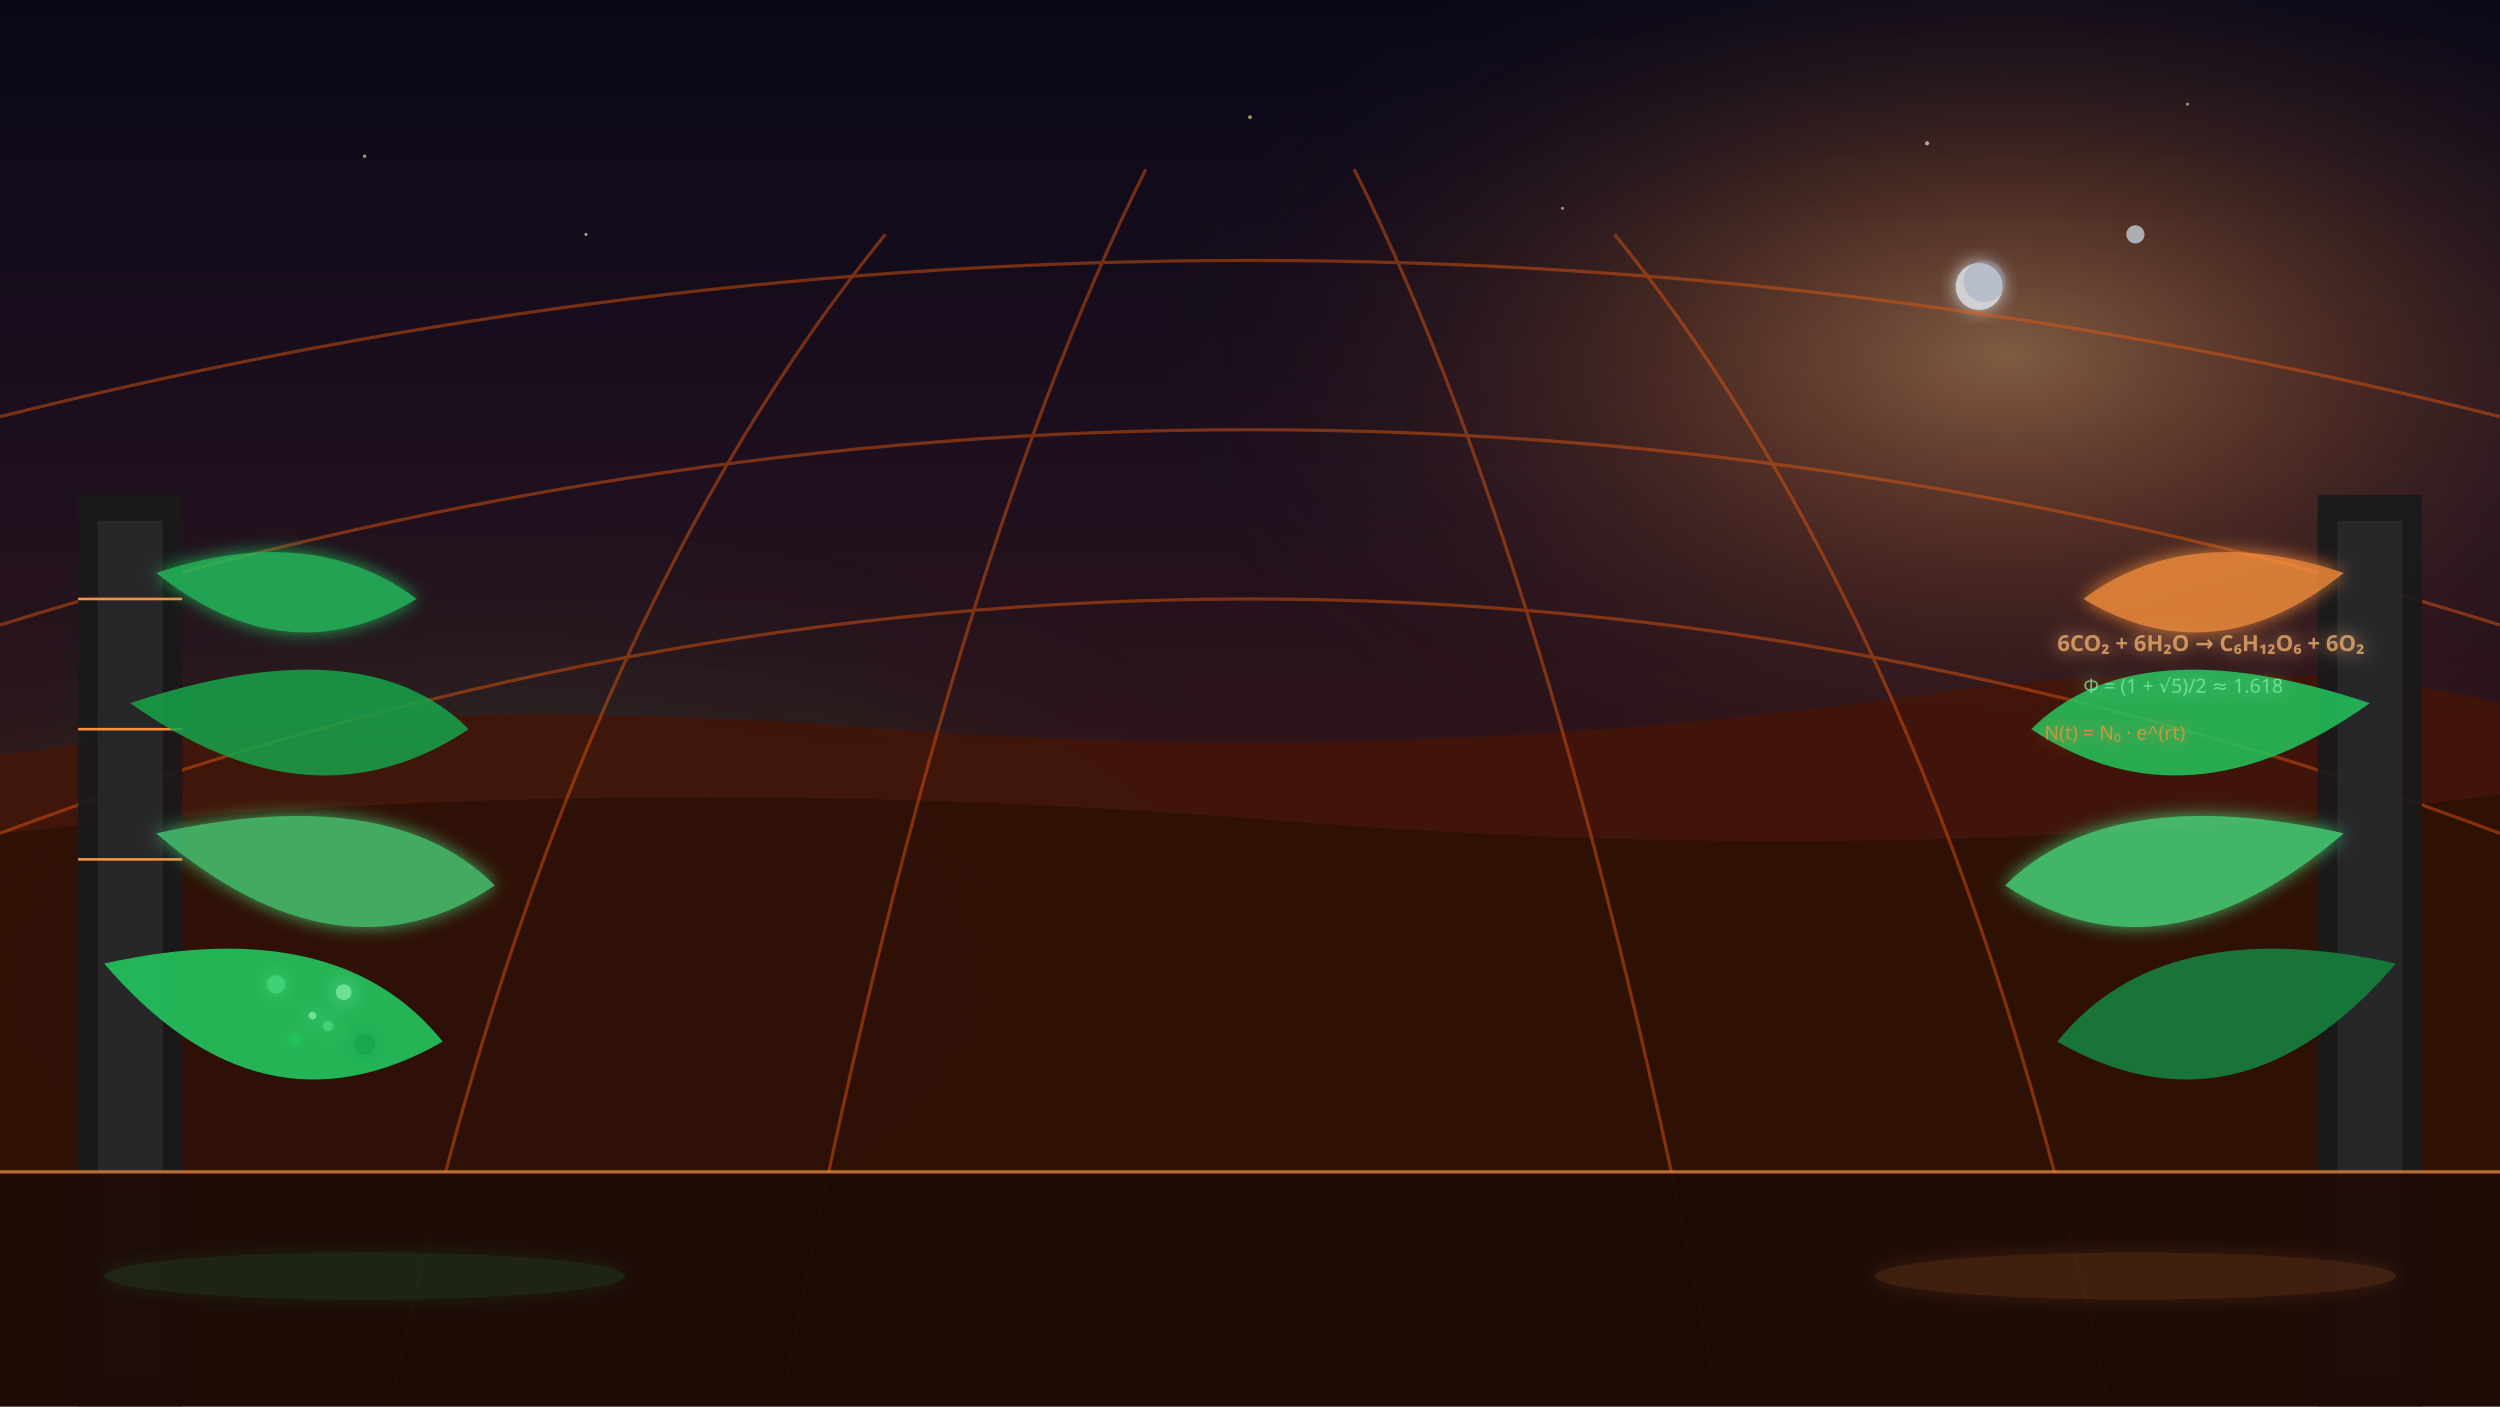
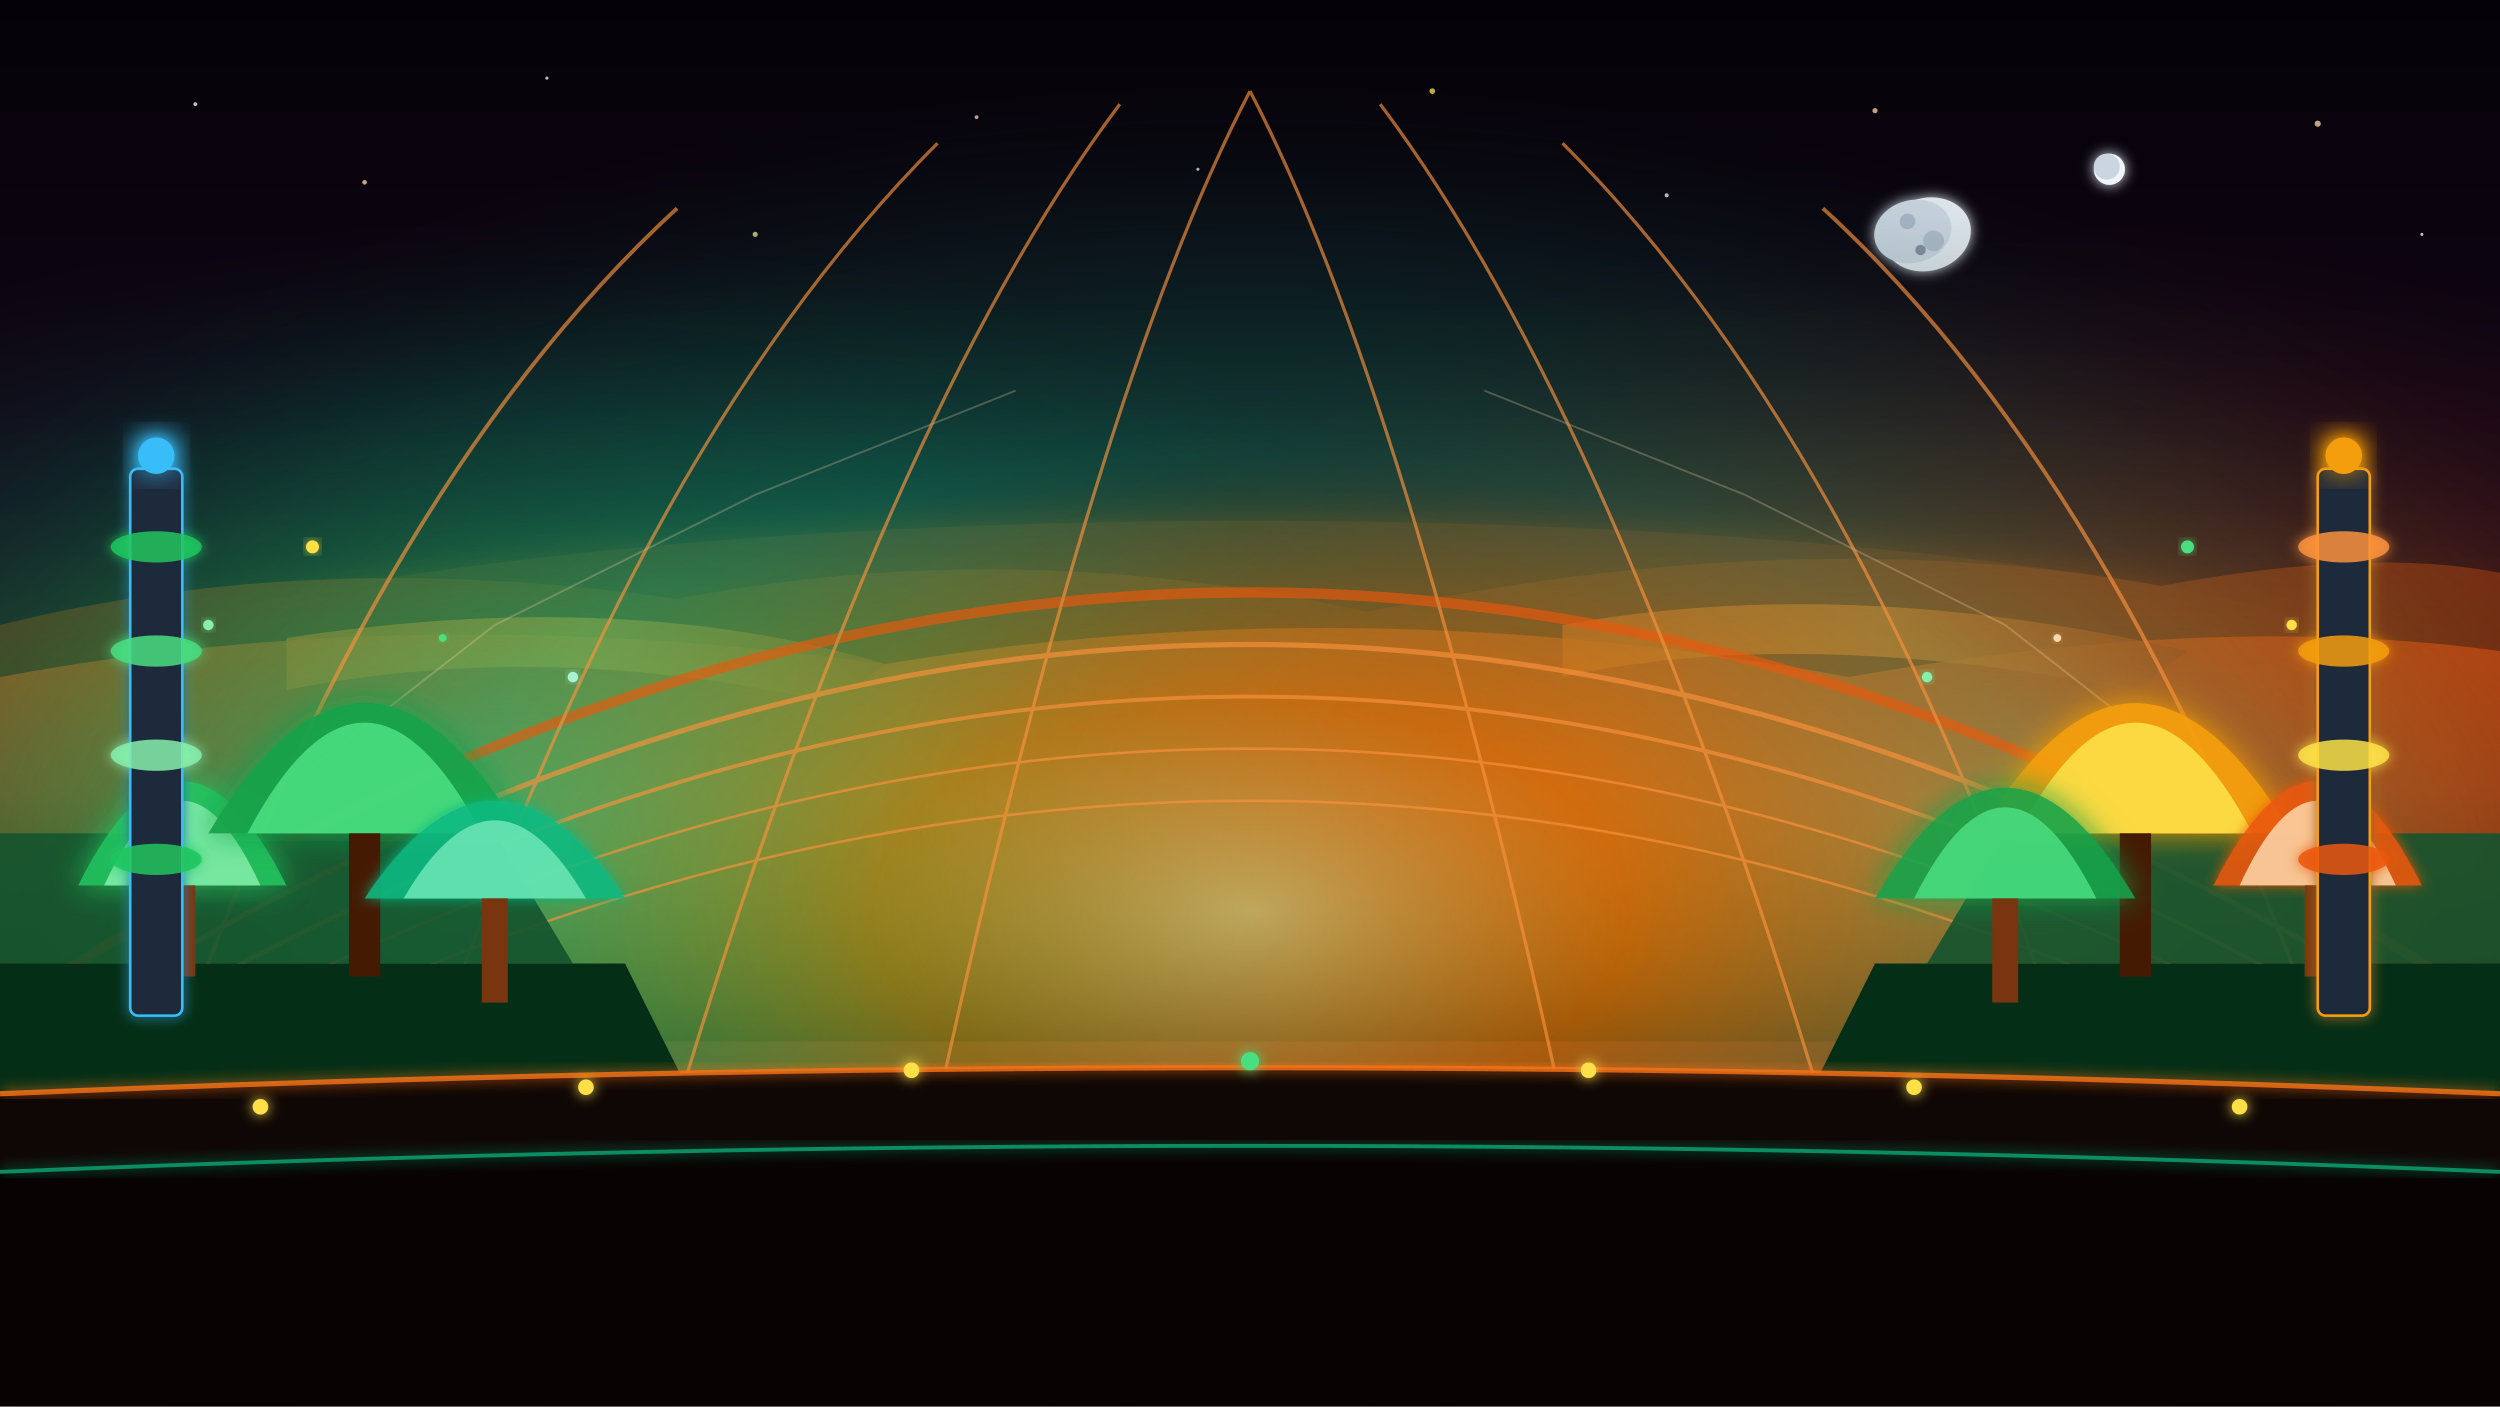
<svg xmlns="http://www.w3.org/2000/svg" viewBox="0 0 1920 1080" width="1920" height="1080">
  <defs>
-     <linearGradient id="marsSky" x1="0%" y1="0%" x2="0%" y2="100%">
-       <stop offset="0%" stop-color="#0a0818" />
-       <stop offset="35%" stop-color="#1f101e" />
-       <stop offset="70%" stop-color="#3b1716" />
-       <stop offset="100%" stop-color="#240c0c" />
+     <linearGradient id="marsSkyGrad" x1="0%" y1="0%" x2="0%" y2="100%">
+       <stop offset="0%" stop-color="#040208" />
+       <stop offset="35%" stop-color="#140618" />
+       <stop offset="65%" stop-color="#381014" />
+       <stop offset="85%" stop-color="#5a1c12" />
+       <stop offset="100%" stop-color="#2a0d0a" />
    </linearGradient>
-     <linearGradient id="marsDunes" x1="0%" y1="0%" x2="100%" y2="100%">
-       <stop offset="0%" stop-color="#9a3412" />
-       <stop offset="50%" stop-color="#c2410c" />
-       <stop offset="100%" stop-color="#7c2d12" />
+     <linearGradient id="farMountainGrad" x1="0%" y1="0%" x2="0%" y2="100%">
+       <stop offset="0%" stop-color="#7c2d12" stop-opacity="0.85" />
+       <stop offset="50%" stop-color="#431407" />
+       <stop offset="100%" stop-color="#1f0703" />
    </linearGradient>
-     <radialGradient id="sunGlow" cx="80%" cy="25%" r="35%">
-       <stop offset="0%" stop-color="#fdba74" stop-opacity="0.45" />
-       <stop offset="40%" stop-color="#fb923c" stop-opacity="0.2" />
-       <stop offset="100%" stop-color="#0a0818" stop-opacity="0" />
+     <linearGradient id="nearMountainGrad" x1="0%" y1="0%" x2="0%" y2="100%">
+       <stop offset="0%" stop-color="#c2410c" />
+       <stop offset="40%" stop-color="#9a3412" />
+       <stop offset="80%" stop-color="#451a03" />
+       <stop offset="100%" stop-color="#1c0702" />
+     </linearGradient>
+     <linearGradient id="sandRidgeGrad" x1="0%" y1="0%" x2="100%" y2="0%">
+       <stop offset="0%" stop-color="#ea580c" />
+       <stop offset="50%" stop-color="#f97316" />
+       <stop offset="100%" stop-color="#9a3412" />
+     </linearGradient>
+     <radialGradient id="mainDomeGlow" cx="50%" cy="65%" r="60%">
+       <stop offset="0%" stop-color="#fef08a" stop-opacity="0.6" />
+       <stop offset="25%" stop-color="#f59e0b" stop-opacity="0.45" />
+       <stop offset="55%" stop-color="#10b981" stop-opacity="0.3" />
+       <stop offset="80%" stop-color="#047857" stop-opacity="0.15" />
+       <stop offset="100%" stop-color="#022c22" stop-opacity="0" />
    </radialGradient>
-     <radialGradient id="bioPlantGlow" cx="20%" cy="75%" r="40%">
-       <stop offset="0%" stop-color="#4ade80" stop-opacity="0.3" />
-       <stop offset="50%" stop-color="#22c55e" stop-opacity="0.12" />
-       <stop offset="100%" stop-color="#0a0818" stop-opacity="0" />
+     <radialGradient id="leftDomeGlow" cx="20%" cy="60%" r="45%">
+       <stop offset="0%" stop-color="#4ade80" stop-opacity="0.65" />
+       <stop offset="40%" stop-color="#22c55e" stop-opacity="0.4" />
+       <stop offset="70%" stop-color="#059669" stop-opacity="0.18" />
+       <stop offset="100%" stop-color="#022c22" stop-opacity="0" />
    </radialGradient>
-     <filter id="glow" x="-30%" y="-30%" width="160%" height="160%">
-       <feGaussianBlur stdDeviation="7" result="blur" />
+     <radialGradient id="rightDomeGlow" cx="80%" cy="60%" r="45%">
+       <stop offset="0%" stop-color="#fb923c" stop-opacity="0.65" />
+       <stop offset="40%" stop-color="#ea580c" stop-opacity="0.4" />
+       <stop offset="70%" stop-color="#9a3412" stop-opacity="0.18" />
+       <stop offset="100%" stop-color="#2a0d0a" stop-opacity="0" />
+     </radialGradient>
+     <filter id="glowHeavy" x="-40%" y="-40%" width="180%" height="180%">
+       <feGaussianBlur stdDeviation="12" result="blur" />
+       <feComposite in="SourceGraphic" in2="blur" operator="over" />
+     </filter>
+     <filter id="glowSoft" x="-20%" y="-20%" width="140%" height="140%">
+       <feGaussianBlur stdDeviation="5" result="blur" />
      <feComposite in="SourceGraphic" in2="blur" operator="over" />
    </filter>
  </defs>
-   <rect width="1920" height="1080" fill="url(#marsSky)" />
-   <rect width="1920" height="1080" fill="url(#sunGlow)" />
-   <rect width="1920" height="1080" fill="url(#bioPlantGlow)" />
-   <g opacity="0.6">
-     <circle cx="280" cy="120" r="1.4" fill="#fed7aa" />
-     <circle cx="450" cy="180" r="1.2" fill="#fff" />
-     <circle cx="960" cy="90" r="1.5" fill="#fef08a" />
-     <circle cx="1200" cy="160" r="1.2" fill="#fed7aa" />
-     <circle cx="1480" cy="110" r="1.6" fill="#fff" />
-     <circle cx="1680" cy="80" r="1.2" fill="#fed7aa" />
+   <rect width="1920" height="1080" fill="url(#marsSkyGrad)" />
+   <g opacity="0.75">
+     <circle cx="150" cy="80" r="1.5" fill="#fff" />
+     <circle cx="280" cy="140" r="1.8" fill="#fed7aa" />
+     <circle cx="420" cy="60" r="1.2" fill="#fff" />
+     <circle cx="580" cy="180" r="2" fill="#fef08a" />
+     <circle cx="750" cy="90" r="1.5" fill="#fed7aa" />
+     <circle cx="920" cy="130" r="1.2" fill="#fff" />
+     <circle cx="1100" cy="70" r="2.2" fill="#fde047" />
+     <circle cx="1280" cy="150" r="1.6" fill="#fff" />
+     <circle cx="1440" cy="85" r="2" fill="#fed7aa" />
+     <circle cx="1620" cy="140" r="1.4" fill="#fff" />
+     <circle cx="1780" cy="95" r="2.4" fill="#fed7aa" />
+     <circle cx="1860" cy="180" r="1.2" fill="#fff" />
  </g>
-   <circle cx="1520" cy="220" r="18" fill="#e2e8f0" opacity="0.85" filter="url(#glow)" />
-   <circle cx="1524" cy="216" r="16" fill="#94a3b8" opacity="0.4" />
-   <circle cx="1640" cy="180" r="7" fill="#cbd5e1" opacity="0.75" />
-   <path d="M0,580 Q320,530 680,560 Q1100,590 1500,530 Q1760,500 1920,540 L1920,1080 L0,1080 Z" fill="#431407" opacity="0.85" />
-   <path d="M0,640 Q480,590 980,630 Q1480,670 1920,610 L1920,1080 L0,1080 Z" fill="#2e1005" opacity="0.95" />
-   <g stroke="#ea580c" stroke-width="2.5" opacity="0.45" fill="none">
-     <path d="M0,320 Q960,80 1920,320" />
-     <path d="M0,480 Q960,180 1920,480" />
-     <path d="M0,640 Q960,280 1920,640" />
-     <path d="M300,1080 Q420,500 680,180" />
-     <path d="M600,1080 Q720,450 880,130" />
-     <path d="M1620,1080 Q1500,500 1240,180" />
-     <path d="M1320,1080 Q1200,450 1040,130" />
+   <g id="marsMoons" filter="url(#glowSoft)">
+     <ellipse cx="1480" cy="180" rx="34" ry="28" fill="#e2e8f0" transform="rotate(-15 1480 180)" />
+     <ellipse cx="1470" cy="175" rx="30" ry="24" fill="#cbd5e1" transform="rotate(-15 1480 180)" />
+     <circle cx="1465" cy="170" r="6" fill="#94a3b8" opacity="0.6" />
+     <circle cx="1485" cy="185" r="8" fill="#94a3b8" opacity="0.5" />
+     <circle cx="1475" cy="192" r="4" fill="#64748b" opacity="0.7" />
+     <circle cx="1620" cy="130" r="12" fill="#f1f5f9" />
+     <circle cx="1618" cy="128" r="10" fill="#cbd5e1" />
  </g>
-   <g id="leftBotanicals">
-     <rect x="60" y="380" width="80" height="700" fill="#18181b" opacity="0.9" />
-     <rect x="75" y="400" width="50" height="660" fill="#27272a" />
-     <line x1="60" y1="460" x2="140" y2="460" stroke="#fb923c" stroke-width="2" />
-     <line x1="60" y1="560" x2="140" y2="560" stroke="#fb923c" stroke-width="2" />
-     <line x1="60" y1="660" x2="140" y2="660" stroke="#fb923c" stroke-width="2" />
-     <path d="M120,440 Q240,400 320,460 Q220,520 120,440 Z" fill="#22c55e" opacity="0.8" filter="url(#glow)" />
-     <path d="M100,540 Q280,480 360,560 Q240,640 100,540 Z" fill="#16a34a" opacity="0.85" />
-     <path d="M120,640 Q300,600 380,680 Q260,760 120,640 Z" fill="#4ade80" opacity="0.75" filter="url(#glow)" />
-     <path d="M80,740 Q260,700 340,800 Q200,880 80,740 Z" fill="#22c55e" opacity="0.9" />
-     <g transform="translate(240, 780)" opacity="0.75" filter="url(#glow)">
-       <circle cx="0" cy="0" r="3" fill="#86efac" />
-       <circle cx="12" cy="8" r="4" fill="#4ade80" />
-       <circle cx="-14" cy="18" r="5" fill="#22c55e" />
-       <circle cx="24" cy="-18" r="6" fill="#86efac" />
-       <circle cx="-28" cy="-24" r="7" fill="#4ade80" />
-       <circle cx="40" cy="22" r="8" fill="#16a34a" />
+   <ellipse cx="960" cy="560" rx="960" ry="160" fill="#ea580c" opacity="0.25" filter="url(#glowHeavy)" />
+   <path d="M0,480 Q240,420 520,460 Q780,410 1050,470 Q1380,400 1660,450 Q1820,420 1920,440 L1920,720 L0,720 Z" fill="url(#farMountainGrad)" />
+   <path d="M0,520 Q320,460 680,510 Q1040,450 1420,520 Q1700,470 1920,500 L1920,800 L0,800 Z" fill="url(#nearMountainGrad)" />
+   <path d="M220,490 Q480,450 680,510 L640,540 Q420,490 220,530 Z" fill="url(#sandRidgeGrad)" opacity="0.75" />
+   <path d="M1200,480 Q1420,440 1680,500 L1640,530 Q1380,480 1200,520 Z" fill="url(#sandRidgeGrad)" opacity="0.75" />
+   <rect width="1920" height="1080" fill="url(#leftDomeGlow)" />
+   <rect width="1920" height="1080" fill="url(#rightDomeGlow)" />
+   <rect width="1920" height="1080" fill="url(#mainDomeGlow)" />
+   <g id="domeStructuralFramework" stroke="#fb923c" opacity="0.65" fill="none">
+     <path d="M-100,850 Q960,60 2020,850" stroke-width="8" stroke="#ea580c" />
+     <path d="M-50,850 Q960,140 1970,850" stroke-width="4" />
+     <path d="M0,850 Q960,220 1920,850" stroke-width="3" />
+     <path d="M50,850 Q960,300 1870,850" stroke-width="2" />
+     <path d="M100,850 Q960,380 1820,850" stroke-width="2" />
+     <path d="M120,850 Q280,380 520,160" stroke-width="3" />
+     <path d="M320,850 Q480,350 720,110" stroke-width="2.5" />
+     <path d="M520,850 Q680,320 860,80" stroke-width="2.5" />
+     <path d="M720,850 Q840,300 960,70" stroke-width="2.5" />
+     <path d="M1800,850 Q1640,380 1400,160" stroke-width="3" />
+     <path d="M1600,850 Q1440,350 1200,110" stroke-width="2.5" />
+     <path d="M1400,850 Q1240,320 1060,80" stroke-width="2.5" />
+     <path d="M1200,850 Q1080,300 960,70" stroke-width="2.5" />
+     <line x1="200" y1="620" x2="380" y2="480" stroke-width="1.5" stroke="#fed7aa" opacity="0.4" />
+     <line x1="380" y1="480" x2="580" y2="380" stroke-width="1.5" stroke="#fed7aa" opacity="0.4" />
+     <line x1="580" y1="380" x2="780" y2="300" stroke-width="1.5" stroke="#fed7aa" opacity="0.4" />
+     <line x1="1720" y1="620" x2="1540" y2="480" stroke-width="1.5" stroke="#fed7aa" opacity="0.4" />
+     <line x1="1540" y1="480" x2="1340" y2="380" stroke-width="1.5" stroke="#fed7aa" opacity="0.4" />
+     <line x1="1340" y1="380" x2="1140" y2="300" stroke-width="1.5" stroke="#fed7aa" opacity="0.4" />
+   </g>
+   <g id="leftBiosphere">
+     <path d="M0,640 L380,640 L440,740 L0,740 Z" fill="#14532d" opacity="0.9" />
+     <path d="M0,740 L480,740 L540,860 L0,860 Z" fill="#052e16" />
+     <path d="M60,680 Q140,520 220,680 Z" fill="#22c55e" opacity="0.9" filter="url(#glowHeavy)" />
+     <path d="M80,680 Q140,550 200,680 Z" fill="#86efac" opacity="0.85" />
+     <rect x="130" y="680" width="20" height="70" fill="#78350f" />
+     <path d="M160,640 Q280,440 400,640 Z" fill="#16a34a" opacity="0.95" filter="url(#glowHeavy)" />
+     <path d="M190,640 Q280,470 370,640 Z" fill="#4ade80" opacity="0.9" />
+     <rect x="268" y="640" width="24" height="110" fill="#451a03" />
+     <path d="M280,690 Q380,540 480,690 Z" fill="#10b981" opacity="0.9" filter="url(#glowSoft)" />
+     <path d="M310,690 Q380,570 450,690 Z" fill="#6ee7b7" opacity="0.85" />
+     <rect x="370" y="690" width="20" height="80" fill="#78350f" />
+     <g transform="translate(100, 360)" filter="url(#glowSoft)">
+       <rect x="0" y="0" width="40" height="420" fill="#1e293b" stroke="#38bdf8" stroke-width="2" rx="6" />
+       <ellipse cx="20" cy="60" rx="35" ry="12" fill="#22c55e" opacity="0.85" />
+       <ellipse cx="20" cy="140" rx="35" ry="12" fill="#4ade80" opacity="0.85" />
+       <ellipse cx="20" cy="220" rx="35" ry="12" fill="#86efac" opacity="0.85" />
+       <ellipse cx="20" cy="300" rx="35" ry="12" fill="#22c55e" opacity="0.85" />
+       <circle cx="20" cy="-10" r="14" fill="#38bdf8" filter="url(#glowHeavy)" />
    </g>
+     <circle cx="160" cy="480" r="4" fill="#86efac" filter="url(#glowSoft)" />
+     <circle cx="240" cy="420" r="5" fill="#fde047" filter="url(#glowSoft)" />
+     <circle cx="340" cy="490" r="3" fill="#4ade80" filter="url(#glowSoft)" />
+     <circle cx="440" cy="520" r="4" fill="#a7f3d0" filter="url(#glowSoft)" />
  </g>
-   <g id="rightBotanicals">
-     <rect x="1780" y="380" width="80" height="700" fill="#18181b" opacity="0.9" />
-     <rect x="1795" y="400" width="50" height="660" fill="#27272a" />
-     <path d="M1800,440 Q1680,400 1600,460 Q1700,520 1800,440 Z" fill="#fb923c" opacity="0.8" filter="url(#glow)" />
-     <path d="M1820,540 Q1640,480 1560,560 Q1680,640 1820,540 Z" fill="#22c55e" opacity="0.85" />
-     <path d="M1800,640 Q1620,600 1540,680 Q1660,760 1800,640 Z" fill="#4ade80" opacity="0.8" filter="url(#glow)" />
-     <path d="M1840,740 Q1660,700 1580,800 Q1720,880 1840,740 Z" fill="#15803d" opacity="0.9" />
-     <g opacity="0.75" transform="translate(1580, 500)" filter="url(#glow)">
-       <text x="0" y="0" fill="#fdba74" font-family="sans-serif" font-size="17" font-weight="bold">6CO₂ + 6H₂O → C₆H₁₂O₆ + 6O₂</text>
-       <text x="20" y="32" fill="#86efac" font-family="sans-serif" font-size="15">Φ = (1 + √5)/2 ≈ 1.618</text>
-       <text x="-10" y="68" fill="#fb923c" font-family="sans-serif" font-size="15">N(t) = N₀ · e^(rt)</text>
+   <g id="rightBiosphere">
+     <path d="M1920,640 L1540,640 L1480,740 L1920,740 Z" fill="#14532d" opacity="0.9" />
+     <path d="M1920,740 L1440,740 L1380,860 L1920,860 Z" fill="#052e16" />
+     <path d="M1520,640 Q1640,440 1760,640 Z" fill="#f59e0b" opacity="0.95" filter="url(#glowHeavy)" />
+     <path d="M1550,640 Q1640,470 1730,640 Z" fill="#fde047" opacity="0.9" />
+     <rect x="1628" y="640" width="24" height="110" fill="#451a03" />
+     <path d="M1440,690 Q1540,520 1640,690 Z" fill="#16a34a" opacity="0.9" filter="url(#glowHeavy)" />
+     <path d="M1470,690 Q1540,550 1610,690 Z" fill="#4ade80" opacity="0.85" />
+     <rect x="1530" y="690" width="20" height="80" fill="#78350f" />
+     <path d="M1700,680 Q1780,520 1860,680 Z" fill="#ea580c" opacity="0.9" filter="url(#glowSoft)" />
+     <path d="M1720,680 Q1780,550 1840,680 Z" fill="#fed7aa" opacity="0.85" />
+     <rect x="1770" y="680" width="20" height="70" fill="#78350f" />
+     <g transform="translate(1780, 360)" filter="url(#glowSoft)">
+       <rect x="0" y="0" width="40" height="420" fill="#1e293b" stroke="#f59e0b" stroke-width="2" rx="6" />
+       <ellipse cx="20" cy="60" rx="35" ry="12" fill="#fb923c" opacity="0.85" />
+       <ellipse cx="20" cy="140" rx="35" ry="12" fill="#f59e0b" opacity="0.85" />
+       <ellipse cx="20" cy="220" rx="35" ry="12" fill="#fde047" opacity="0.85" />
+       <ellipse cx="20" cy="300" rx="35" ry="12" fill="#ea580c" opacity="0.85" />
+       <circle cx="20" cy="-10" r="14" fill="#f59e0b" filter="url(#glowHeavy)" />
    </g>
+     <circle cx="1760" cy="480" r="4" fill="#fde047" filter="url(#glowSoft)" />
+     <circle cx="1680" cy="420" r="5" fill="#4ade80" filter="url(#glowSoft)" />
+     <circle cx="1580" cy="490" r="3" fill="#fed7aa" filter="url(#glowSoft)" />
+     <circle cx="1480" cy="520" r="4" fill="#86efac" filter="url(#glowSoft)" />
  </g>
-   <path d="M0,900 L1920,900 L1920,1080 L0,1080 Z" fill="#1c0b06" opacity="0.95" />
-   <line x1="0" y1="900" x2="1920" y2="900" stroke="#fb923c" stroke-width="2.5" opacity="0.7" />
-   <ellipse cx="280" cy="980" rx="200" ry="18" fill="#22c55e" opacity="0.14" filter="url(#glow)" />
-   <ellipse cx="1640" cy="980" rx="200" ry="18" fill="#fb923c" opacity="0.16" filter="url(#glow)" />
+   <path d="M0,840 Q960,800 1920,840 L1920,1080 L0,1080 Z" fill="#0f0705" />
+   <path d="M0,900 Q960,860 1920,900 L1920,1080 L0,1080 Z" fill="#080302" />
+   <path d="M0,840 Q960,800 1920,840" stroke="#f97316" stroke-width="4" fill="none" opacity="0.85" filter="url(#glowSoft)" />
+   <path d="M0,900 Q960,860 1920,900" stroke="#10b981" stroke-width="3" fill="none" opacity="0.75" filter="url(#glowSoft)" />
+   <g fill="#fde047" filter="url(#glowSoft)">
+     <circle cx="200" cy="850" r="6" />
+     <circle cx="450" cy="835" r="6" />
+     <circle cx="700" cy="822" r="6" />
+     <circle cx="960" cy="815" r="7" fill="#4ade80" />
+     <circle cx="1220" cy="822" r="6" />
+     <circle cx="1470" cy="835" r="6" />
+     <circle cx="1720" cy="850" r="6" />
+   </g>
</svg>
